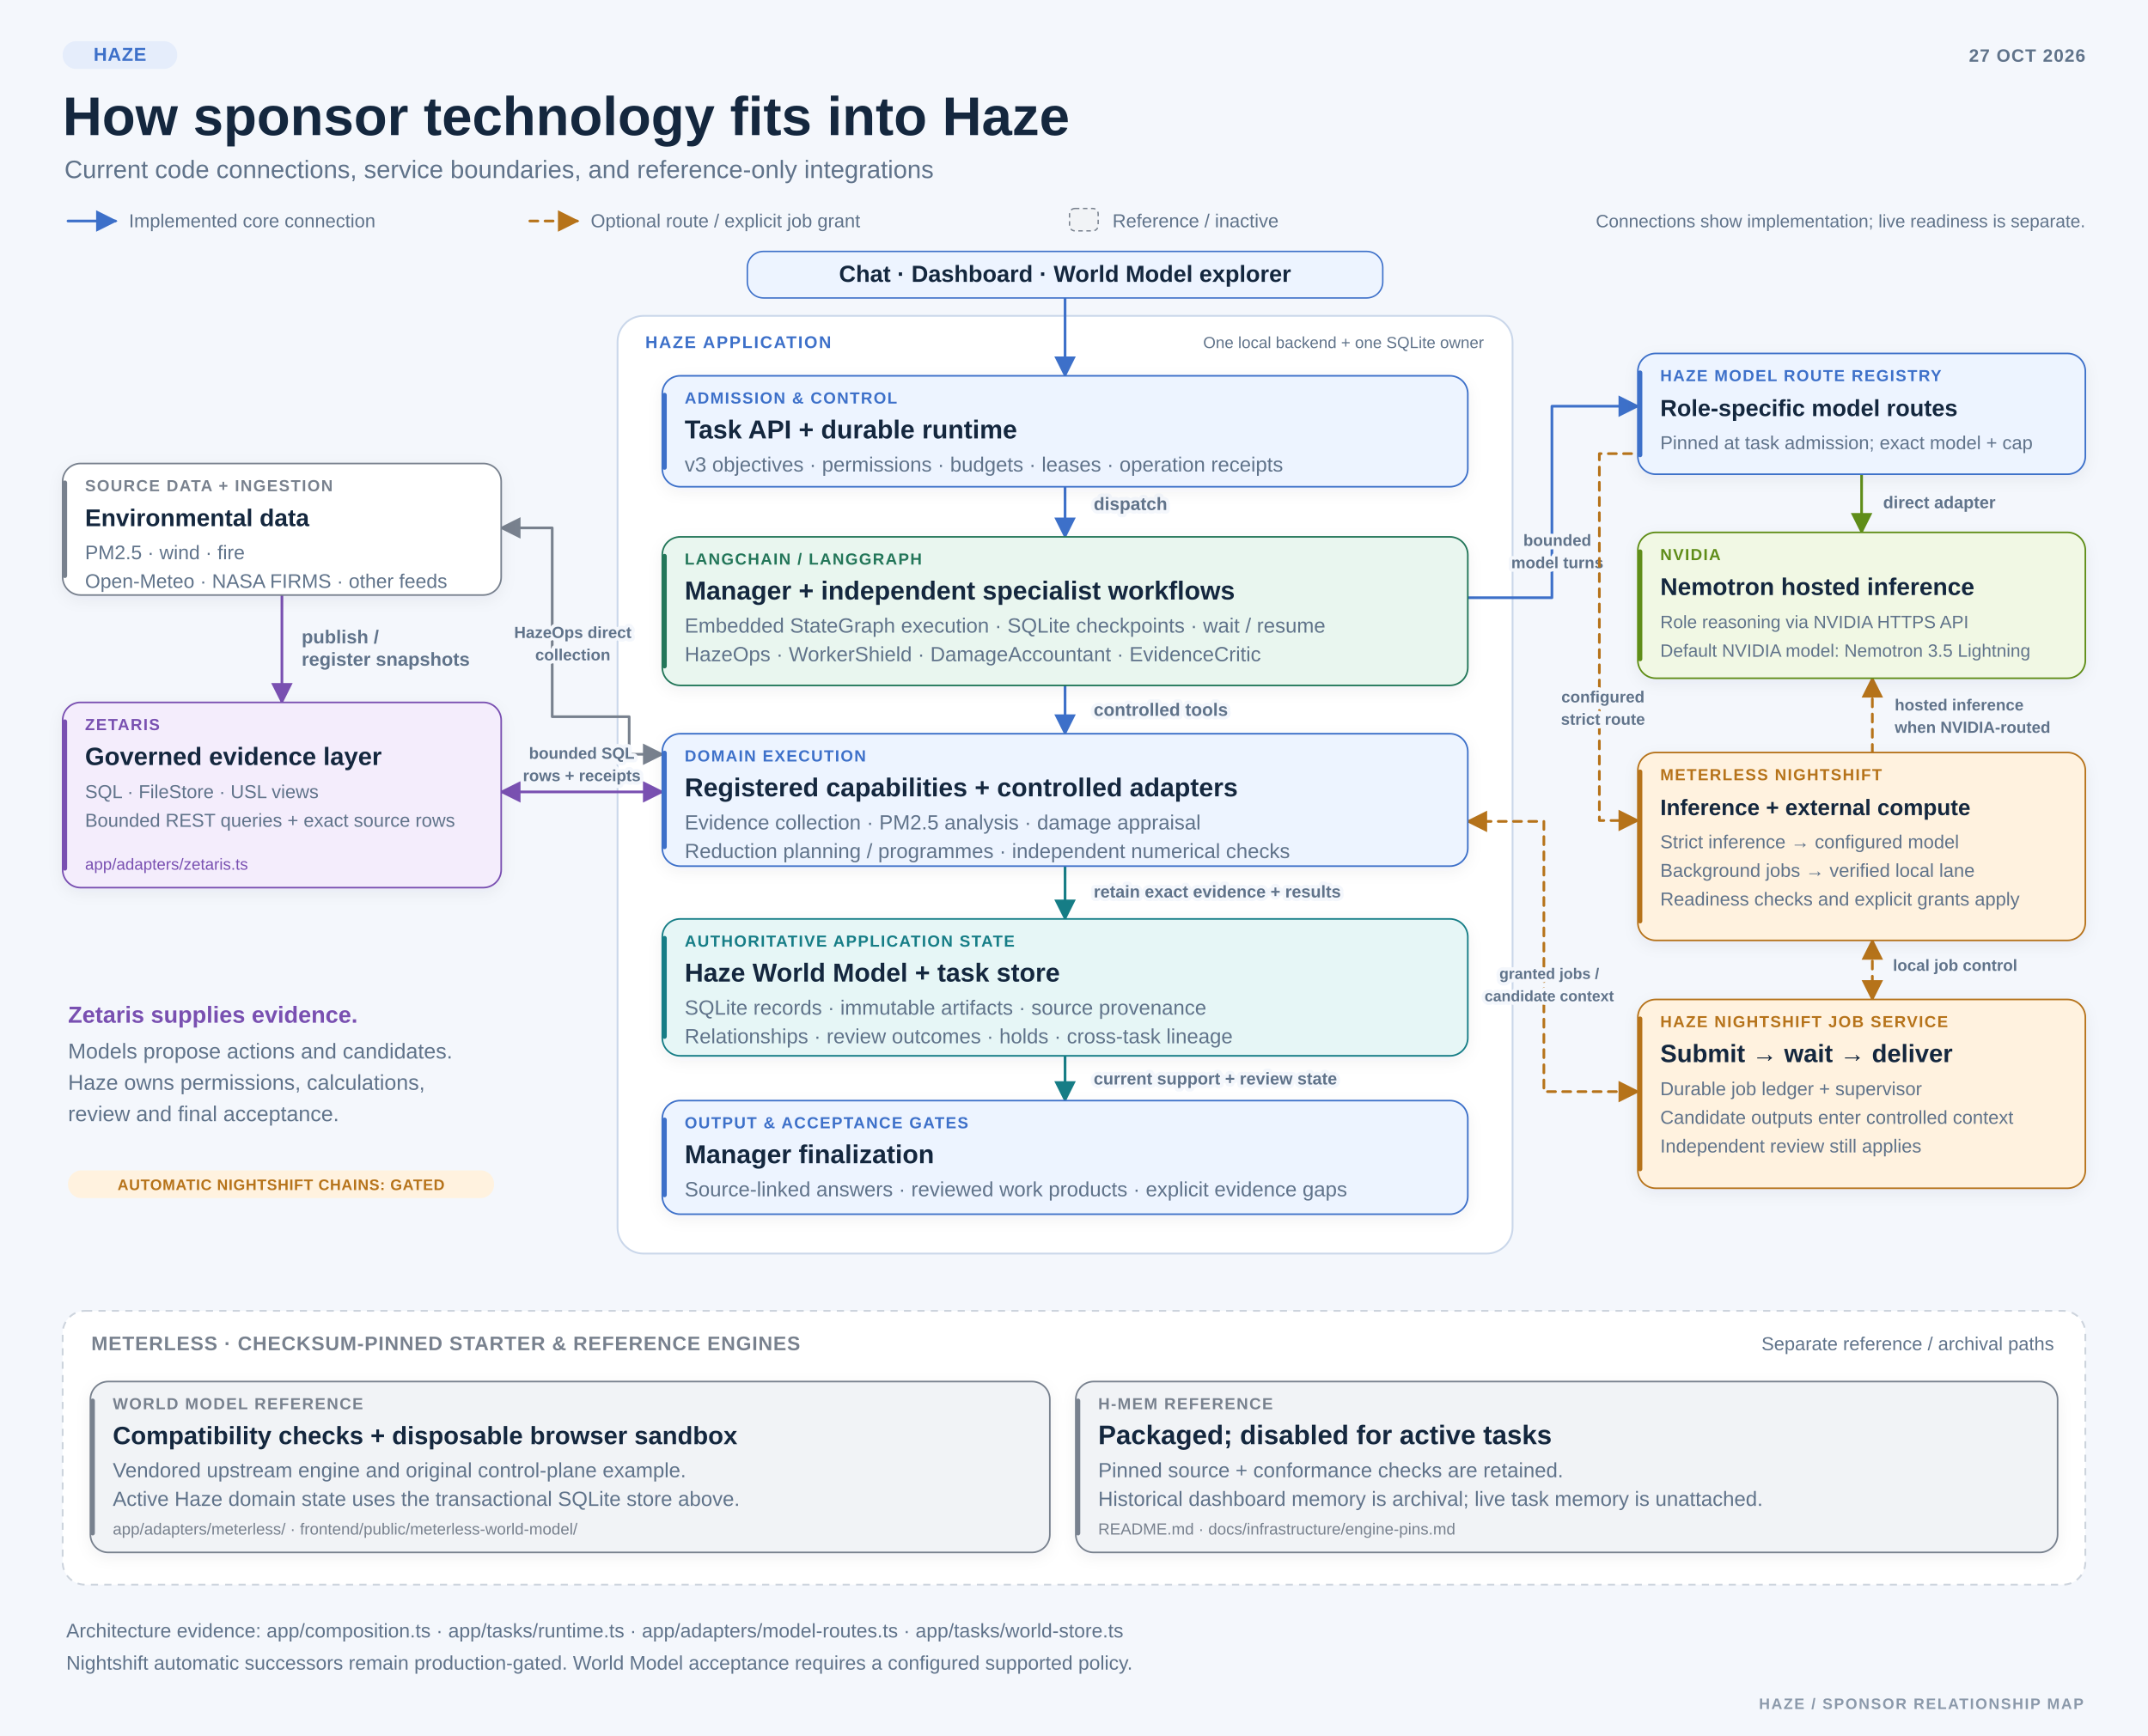
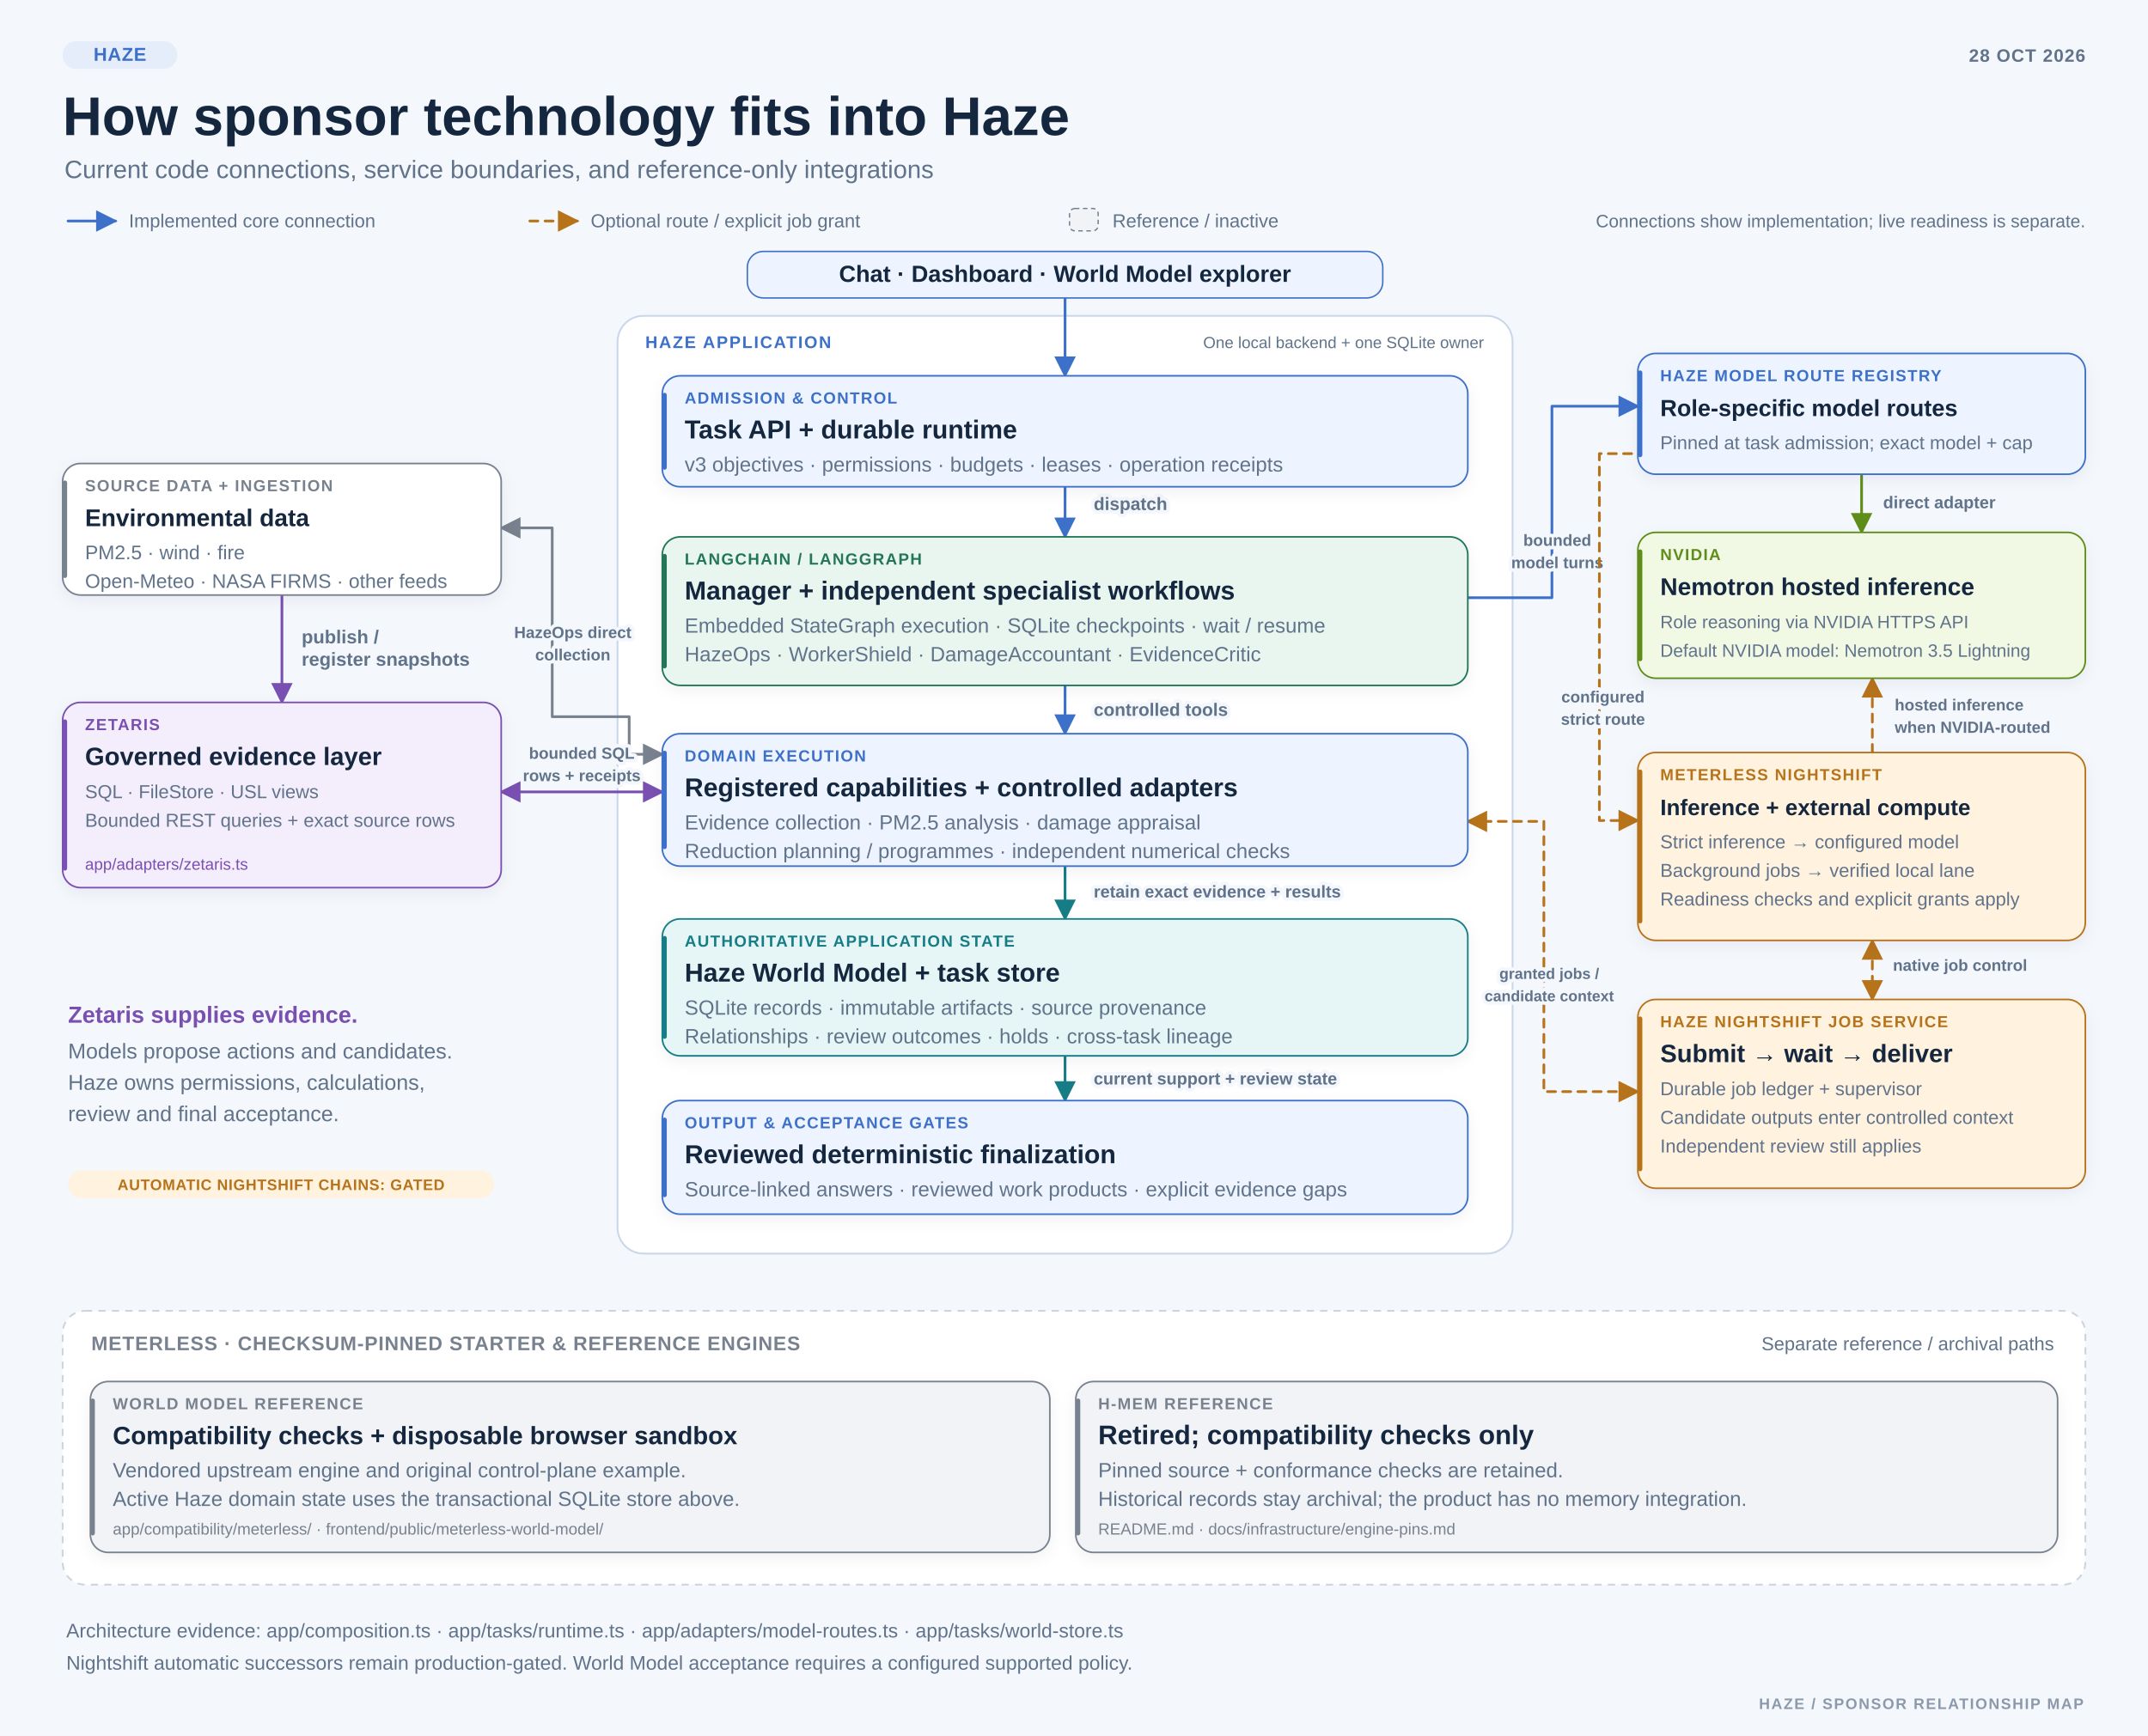
<svg xmlns="http://www.w3.org/2000/svg" width="2400" height="1940" viewBox="0 0 2400 1940">
  <defs>
    <filter id="shadow" x="-15%" y="-15%" width="130%" height="145%">
      <feDropShadow dx="0" dy="5" stdDeviation="8" flood-color="#16304e" flood-opacity=".055" />
    </filter>
    <marker id="arrow-7590ae" viewBox="0 0 10 10" refX="9" refY="5" markerWidth="8" markerHeight="8" orient="auto-start-reverse">
      <path d="M 0 0 L 10 5 L 0 10 z" fill="#7590ae" />
    </marker>
    <marker id="start-7590ae" viewBox="0 0 10 10" refX="1" refY="5" markerWidth="8" markerHeight="8" orient="auto">
      <path d="M 10 0 L 0 5 L 10 10 z" fill="#7590ae" />
    </marker>
    <marker id="arrow-3d70c9" viewBox="0 0 10 10" refX="9" refY="5" markerWidth="8" markerHeight="8" orient="auto-start-reverse">
      <path d="M 0 0 L 10 5 L 0 10 z" fill="#3d70c9" />
    </marker>
    <marker id="start-3d70c9" viewBox="0 0 10 10" refX="1" refY="5" markerWidth="8" markerHeight="8" orient="auto">
      <path d="M 10 0 L 0 5 L 10 10 z" fill="#3d70c9" />
    </marker>
    <marker id="arrow-237659" viewBox="0 0 10 10" refX="9" refY="5" markerWidth="8" markerHeight="8" orient="auto-start-reverse">
      <path d="M 0 0 L 10 5 L 0 10 z" fill="#237659" />
    </marker>
    <marker id="start-237659" viewBox="0 0 10 10" refX="1" refY="5" markerWidth="8" markerHeight="8" orient="auto">
      <path d="M 10 0 L 0 5 L 10 10 z" fill="#237659" />
    </marker>
    <marker id="arrow-5f8d19" viewBox="0 0 10 10" refX="9" refY="5" markerWidth="8" markerHeight="8" orient="auto-start-reverse">
      <path d="M 0 0 L 10 5 L 0 10 z" fill="#5f8d19" />
    </marker>
    <marker id="start-5f8d19" viewBox="0 0 10 10" refX="1" refY="5" markerWidth="8" markerHeight="8" orient="auto">
      <path d="M 10 0 L 0 5 L 10 10 z" fill="#5f8d19" />
    </marker>
    <marker id="arrow-b6731a" viewBox="0 0 10 10" refX="9" refY="5" markerWidth="8" markerHeight="8" orient="auto-start-reverse">
      <path d="M 0 0 L 10 5 L 0 10 z" fill="#b6731a" />
    </marker>
    <marker id="start-b6731a" viewBox="0 0 10 10" refX="1" refY="5" markerWidth="8" markerHeight="8" orient="auto">
      <path d="M 10 0 L 0 5 L 10 10 z" fill="#b6731a" />
    </marker>
    <marker id="arrow-7950b1" viewBox="0 0 10 10" refX="9" refY="5" markerWidth="8" markerHeight="8" orient="auto-start-reverse">
      <path d="M 0 0 L 10 5 L 0 10 z" fill="#7950b1" />
    </marker>
    <marker id="start-7950b1" viewBox="0 0 10 10" refX="1" refY="5" markerWidth="8" markerHeight="8" orient="auto">
      <path d="M 10 0 L 0 5 L 10 10 z" fill="#7950b1" />
    </marker>
    <marker id="arrow-167d86" viewBox="0 0 10 10" refX="9" refY="5" markerWidth="8" markerHeight="8" orient="auto-start-reverse">
      <path d="M 0 0 L 10 5 L 0 10 z" fill="#167d86" />
    </marker>
    <marker id="start-167d86" viewBox="0 0 10 10" refX="1" refY="5" markerWidth="8" markerHeight="8" orient="auto">
      <path d="M 10 0 L 0 5 L 10 10 z" fill="#167d86" />
    </marker>
    <marker id="arrow-78818e" viewBox="0 0 10 10" refX="9" refY="5" markerWidth="8" markerHeight="8" orient="auto-start-reverse">
      <path d="M 0 0 L 10 5 L 0 10 z" fill="#78818e" />
    </marker>
    <marker id="start-78818e" viewBox="0 0 10 10" refX="1" refY="5" markerWidth="8" markerHeight="8" orient="auto">
      <path d="M 10 0 L 0 5 L 10 10 z" fill="#78818e" />
    </marker>
  </defs>
  <g font-family="Segoe UI, Arial, sans-serif">
    <rect x="0" y="0" width="2400" height="1940" rx="0" fill="#f4f7fc" stroke="none" stroke-width="1.5" />
    <rect x="70" y="46" width="128" height="31" rx="15" fill="#e5edfb" stroke="none" stroke-width="1.5" />
    <text x="134" y="68" font-size="21" font-weight="700" fill="#3d70c9" text-anchor="middle" letter-spacing="0.6">HAZE</text>
    <text x="70" y="151" font-size="61" font-weight="750" fill="#14273e" text-anchor="start" letter-spacing="0">How sponsor technology fits into Haze</text>
    <text x="72" y="199" font-size="28" font-weight="400" fill="#60738a" text-anchor="start" letter-spacing="0">Current code connections, service boundaries, and reference-only integrations</text>
-     <text x="2330" y="69" font-size="20" font-weight="650" fill="#60738a" text-anchor="end" letter-spacing="1">27 OCT 2026</text>
+     <text x="2330" y="69" font-size="20" font-weight="650" fill="#60738a" text-anchor="end" letter-spacing="1">28 OCT 2026</text>
    <path d="M 76 247 L 129 247" fill="none" stroke="#3d70c9" stroke-width="3" stroke-linejoin="round" stroke-linecap="round" marker-end="url(#arrow-3d70c9)" />
    <text x="144" y="254" font-size="21" font-weight="400" fill="#60738a" text-anchor="start" letter-spacing="0">Implemented core connection</text>
    <path d="M 592 247 L 645 247" fill="none" stroke="#b6731a" stroke-width="3" stroke-linejoin="round" stroke-linecap="round" stroke-dasharray="9 8" marker-end="url(#arrow-b6731a)" />
    <text x="660" y="254" font-size="21" font-weight="400" fill="#60738a" text-anchor="start" letter-spacing="0">Optional route / explicit job grant</text>
    <rect x="1195" y="233" width="32" height="25" rx="6" fill="#f1f3f6" stroke="#78818e" stroke-width="1.5" stroke-dasharray="5 4" />
    <text x="1243" y="254" font-size="21" font-weight="400" fill="#60738a" text-anchor="start" letter-spacing="0">Reference / inactive</text>
    <text x="2330" y="254" font-size="20" font-weight="400" fill="#60738a" text-anchor="end" letter-spacing="0">Connections show implementation; live readiness is separate.</text>
    <rect x="690" y="353" width="1000" height="1048" rx="29" fill="#ffffff" stroke="#cad7ea" stroke-width="2" />
    <text x="721" y="389" font-size="19" font-weight="750" fill="#3d70c9" text-anchor="start" letter-spacing="1.6">HAZE APPLICATION</text>
    <text x="1658" y="389" font-size="18" font-weight="400" fill="#60738a" text-anchor="end" letter-spacing="0">One local backend + one SQLite owner</text>
    <path d="M 1190 333 L 1190 420" fill="none" stroke="#3d70c9" stroke-width="3" stroke-linejoin="round" stroke-linecap="round" marker-end="url(#arrow-3d70c9)" />
    <path d="M 1190 544 L 1190 600" fill="none" stroke="#3d70c9" stroke-width="3" stroke-linejoin="round" stroke-linecap="round" marker-end="url(#arrow-3d70c9)" />
    <path d="M 1190 766 L 1190 820" fill="none" stroke="#3d70c9" stroke-width="3" stroke-linejoin="round" stroke-linecap="round" marker-end="url(#arrow-3d70c9)" />
    <path d="M 1190 968 L 1190 1027" fill="none" stroke="#167d86" stroke-width="3" stroke-linejoin="round" stroke-linecap="round" marker-end="url(#arrow-167d86)" />
    <path d="M 1190 1180 L 1190 1230" fill="none" stroke="#167d86" stroke-width="3" stroke-linejoin="round" stroke-linecap="round" marker-end="url(#arrow-167d86)" />
    <text x="1222" y="570" text-anchor="start" font-size="20" font-weight="600" fill="#60738a" stroke="#f4f7fc" stroke-width="8" paint-order="stroke" stroke-linejoin="round">dispatch</text>
    <text x="1222" y="800" text-anchor="start" font-size="20" font-weight="600" fill="#60738a" stroke="#f4f7fc" stroke-width="8" paint-order="stroke" stroke-linejoin="round">controlled tools</text>
    <text x="1222" y="1003" text-anchor="start" font-size="19" font-weight="600" fill="#60738a" stroke="#f4f7fc" stroke-width="8" paint-order="stroke" stroke-linejoin="round">retain exact evidence + results</text>
    <text x="1222" y="1212" text-anchor="start" font-size="19" font-weight="600" fill="#60738a" stroke="#f4f7fc" stroke-width="8" paint-order="stroke" stroke-linejoin="round">current support + review state</text>
    <path d="M 1640 668 L 1734 668 L 1734 454 L 1830 454" fill="none" stroke="#3d70c9" stroke-width="3" stroke-linejoin="round" stroke-linecap="round" marker-end="url(#arrow-3d70c9)" />
    <text x="1740" y="610" text-anchor="middle" font-size="18" font-weight="600" fill="#60738a" stroke="#f4f7fc" stroke-width="8" paint-order="stroke" stroke-linejoin="round">bounded</text>
    <text x="1740" y="635" text-anchor="middle" font-size="18" font-weight="600" fill="#60738a" stroke="#f4f7fc" stroke-width="8" paint-order="stroke" stroke-linejoin="round">model turns</text>
    <path d="M 2080 530 L 2080 595" fill="none" stroke="#5f8d19" stroke-width="3" stroke-linejoin="round" stroke-linecap="round" marker-end="url(#arrow-5f8d19)" />
    <text x="2104" y="568" text-anchor="start" font-size="19" font-weight="600" fill="#60738a" stroke="#f4f7fc" stroke-width="8" paint-order="stroke" stroke-linejoin="round">direct adapter</text>
    <path d="M 1840 507 L 1787 507 L 1787 917 L 1830 917" fill="none" stroke="#b6731a" stroke-width="3" stroke-linejoin="round" stroke-linecap="round" stroke-dasharray="9 8" marker-end="url(#arrow-b6731a)" />
    <text x="1791" y="785" text-anchor="middle" font-size="18" font-weight="600" fill="#60738a" stroke="#f4f7fc" stroke-width="8" paint-order="stroke" stroke-linejoin="round">configured</text>
    <text x="1791" y="810" text-anchor="middle" font-size="18" font-weight="600" fill="#60738a" stroke="#f4f7fc" stroke-width="8" paint-order="stroke" stroke-linejoin="round">strict route</text>
    <path d="M 2092 841 L 2092 758" fill="none" stroke="#b6731a" stroke-width="3" stroke-linejoin="round" stroke-linecap="round" stroke-dasharray="9 8" marker-end="url(#arrow-b6731a)" />
    <text x="2117" y="794" text-anchor="start" font-size="18" font-weight="600" fill="#60738a" stroke="#f4f7fc" stroke-width="8" paint-order="stroke" stroke-linejoin="round">hosted inference</text>
    <text x="2117" y="819" text-anchor="start" font-size="18" font-weight="600" fill="#60738a" stroke="#f4f7fc" stroke-width="8" paint-order="stroke" stroke-linejoin="round">when NVIDIA-routed</text>
    <path d="M 560 590 L 617 590 L 617 801 L 703 801 L 703 843 L 740 843" fill="none" stroke="#78818e" stroke-width="3" stroke-linejoin="round" stroke-linecap="round" marker-end="url(#arrow-78818e)" marker-start="url(#start-78818e)" />
    <text x="640" y="713" text-anchor="middle" font-size="18" font-weight="600" fill="#60738a" stroke="#f4f7fc" stroke-width="8" paint-order="stroke" stroke-linejoin="round">HazeOps direct</text>
    <text x="640" y="738" text-anchor="middle" font-size="18" font-weight="600" fill="#60738a" stroke="#f4f7fc" stroke-width="8" paint-order="stroke" stroke-linejoin="round">collection</text>
    <path d="M 315 665 L 315 785" fill="none" stroke="#7950b1" stroke-width="3" stroke-linejoin="round" stroke-linecap="round" marker-end="url(#arrow-7950b1)" />
    <text x="337" y="719" text-anchor="start" font-size="21" font-weight="600" fill="#60738a" stroke="#f4f7fc" stroke-width="8" paint-order="stroke" stroke-linejoin="round">publish /</text>
    <text x="337" y="744" text-anchor="start" font-size="21" font-weight="600" fill="#60738a" stroke="#f4f7fc" stroke-width="8" paint-order="stroke" stroke-linejoin="round">register snapshots</text>
    <path d="M 560 885 L 740 885" fill="none" stroke="#7950b1" stroke-width="3" stroke-linejoin="round" stroke-linecap="round" marker-end="url(#arrow-7950b1)" marker-start="url(#start-7950b1)" />
    <text x="650" y="848" text-anchor="middle" font-size="18" font-weight="600" fill="#60738a" stroke="#f4f7fc" stroke-width="8" paint-order="stroke" stroke-linejoin="round">bounded SQL</text>
    <text x="650" y="873" text-anchor="middle" font-size="18" font-weight="600" fill="#60738a" stroke="#f4f7fc" stroke-width="8" paint-order="stroke" stroke-linejoin="round">rows + receipts</text>
    <path d="M 1640 918 L 1725 918 L 1725 1220 L 1830 1220" fill="none" stroke="#b6731a" stroke-width="3" stroke-linejoin="round" stroke-linecap="round" stroke-dasharray="9 8" marker-end="url(#arrow-b6731a)" marker-start="url(#start-b6731a)" />
    <text x="1731" y="1094" text-anchor="middle" font-size="17" font-weight="600" fill="#60738a" stroke="#f4f7fc" stroke-width="8" paint-order="stroke" stroke-linejoin="round">granted jobs /</text>
    <text x="1731" y="1119" text-anchor="middle" font-size="17" font-weight="600" fill="#60738a" stroke="#f4f7fc" stroke-width="8" paint-order="stroke" stroke-linejoin="round">candidate context</text>
    <path d="M 2092 1117 L 2092 1051" fill="none" stroke="#b6731a" stroke-width="3" stroke-linejoin="round" stroke-linecap="round" stroke-dasharray="9 8" marker-end="url(#arrow-b6731a)" marker-start="url(#start-b6731a)" />
-     <text x="2115" y="1085" text-anchor="start" font-size="18" font-weight="600" fill="#60738a" stroke="#f4f7fc" stroke-width="8" paint-order="stroke" stroke-linejoin="round">local job control</text>
+     <text x="2115" y="1085" text-anchor="start" font-size="18" font-weight="600" fill="#60738a" stroke="#f4f7fc" stroke-width="8" paint-order="stroke" stroke-linejoin="round">native job control</text>
    <rect x="835" y="281" width="710" height="52" rx="18" fill="#edf4ff" stroke="#3d70c9" stroke-width="1.6" />
    <text x="1190" y="315" font-size="26" font-weight="650" fill="#14273e" text-anchor="middle" letter-spacing="0">Chat · Dashboard · World Model explorer</text>
    <rect x="740" y="420" width="900" height="124" rx="20" fill="#edf4ff" stroke="#3d70c9" stroke-width="1.8" filter="url(#shadow)" />
    <rect x="740" y="439" width="5" height="86" rx="2.5" fill="#3d70c9" />
    <text x="765" y="451" font-size="18" font-weight="700" fill="#3d70c9" text-anchor="start" letter-spacing="1.3">ADMISSION &amp; CONTROL</text>
    <text x="765" y="490" font-size="29" font-weight="700" fill="#14273e" text-anchor="start" letter-spacing="0">Task API + durable runtime</text>
    <text x="765" y="527" font-size="23" font-weight="400" fill="#60738a" text-anchor="start" letter-spacing="0">v3 objectives · permissions · budgets · leases · operation receipts</text>
    <rect x="740" y="600" width="900" height="166" rx="20" fill="#e9f6ef" stroke="#237659" stroke-width="1.8" filter="url(#shadow)" />
    <rect x="740" y="619" width="5" height="128" rx="2.5" fill="#237659" />
    <text x="765" y="631" font-size="18" font-weight="700" fill="#237659" text-anchor="start" letter-spacing="1.3">LANGCHAIN / LANGGRAPH</text>
    <text x="765" y="670" font-size="29" font-weight="700" fill="#14273e" text-anchor="start" letter-spacing="0">Manager + independent specialist workflows</text>
    <text x="765" y="707" font-size="23" font-weight="400" fill="#60738a" text-anchor="start" letter-spacing="0">Embedded StateGraph execution · SQLite checkpoints · wait / resume</text>
    <text x="765" y="739" font-size="23" font-weight="400" fill="#60738a" text-anchor="start" letter-spacing="0">HazeOps · WorkerShield · DamageAccountant · EvidenceCritic</text>
    <rect x="740" y="820" width="900" height="148" rx="20" fill="#edf4ff" stroke="#3d70c9" stroke-width="1.8" filter="url(#shadow)" />
    <rect x="740" y="839" width="5" height="110" rx="2.5" fill="#3d70c9" />
    <text x="765" y="851" font-size="18" font-weight="700" fill="#3d70c9" text-anchor="start" letter-spacing="1.3">DOMAIN EXECUTION</text>
    <text x="765" y="890" font-size="29" font-weight="700" fill="#14273e" text-anchor="start" letter-spacing="0">Registered capabilities + controlled adapters</text>
    <text x="765" y="927" font-size="23" font-weight="400" fill="#60738a" text-anchor="start" letter-spacing="0">Evidence collection · PM2.5 analysis · damage appraisal</text>
    <text x="765" y="959" font-size="23" font-weight="400" fill="#60738a" text-anchor="start" letter-spacing="0">Reduction planning / programmes · independent numerical checks</text>
    <rect x="740" y="1027" width="900" height="153" rx="20" fill="#e6f6f6" stroke="#167d86" stroke-width="1.8" filter="url(#shadow)" />
    <rect x="740" y="1046" width="5" height="115" rx="2.5" fill="#167d86" />
    <text x="765" y="1058" font-size="18" font-weight="700" fill="#167d86" text-anchor="start" letter-spacing="1.3">AUTHORITATIVE APPLICATION STATE</text>
    <text x="765" y="1097" font-size="29" font-weight="700" fill="#14273e" text-anchor="start" letter-spacing="0">Haze World Model + task store</text>
    <text x="765" y="1134" font-size="23" font-weight="400" fill="#60738a" text-anchor="start" letter-spacing="0">SQLite records · immutable artifacts · source provenance</text>
    <text x="765" y="1166" font-size="23" font-weight="400" fill="#60738a" text-anchor="start" letter-spacing="0">Relationships · review outcomes · holds · cross-task lineage</text>
    <rect x="740" y="1230" width="900" height="127" rx="20" fill="#edf4ff" stroke="#3d70c9" stroke-width="1.8" filter="url(#shadow)" />
    <rect x="740" y="1249" width="5" height="89" rx="2.5" fill="#3d70c9" />
    <text x="765" y="1261" font-size="18" font-weight="700" fill="#3d70c9" text-anchor="start" letter-spacing="1.3">OUTPUT &amp; ACCEPTANCE GATES</text>
-     <text x="765" y="1300" font-size="29" font-weight="700" fill="#14273e" text-anchor="start" letter-spacing="0">Manager finalization</text>
+     <text x="765" y="1300" font-size="29" font-weight="700" fill="#14273e" text-anchor="start" letter-spacing="0">Reviewed deterministic finalization</text>
    <text x="765" y="1337" font-size="23" font-weight="400" fill="#60738a" text-anchor="start" letter-spacing="0">Source-linked answers · reviewed work products · explicit evidence gaps</text>
    <rect x="70" y="518" width="490" height="147" rx="20" fill="#ffffff" stroke="#78818e" stroke-width="1.8" filter="url(#shadow)" />
    <rect x="70" y="537" width="5" height="109" rx="2.5" fill="#78818e" />
    <text x="95" y="549" font-size="18" font-weight="700" fill="#78818e" text-anchor="start" letter-spacing="1.3">SOURCE DATA + INGESTION</text>
    <text x="95" y="588" font-size="27" font-weight="700" fill="#14273e" text-anchor="start" letter-spacing="0">Environmental data</text>
    <text x="95" y="625" font-size="22" font-weight="400" fill="#60738a" text-anchor="start" letter-spacing="0">PM2.5 · wind · fire</text>
    <text x="95" y="657" font-size="22" font-weight="400" fill="#60738a" text-anchor="start" letter-spacing="0">Open-Meteo · NASA FIRMS · other feeds</text>
    <rect x="70" y="785" width="490" height="207" rx="20" fill="#f4edfc" stroke="#7950b1" stroke-width="1.8" filter="url(#shadow)" />
    <rect x="70" y="804" width="5" height="169" rx="2.5" fill="#7950b1" />
    <text x="95" y="816" font-size="18" font-weight="700" fill="#7950b1" text-anchor="start" letter-spacing="1.3">ZETARIS</text>
    <text x="95" y="855" font-size="28" font-weight="700" fill="#14273e" text-anchor="start" letter-spacing="0">Governed evidence layer</text>
    <text x="95" y="892" font-size="21" font-weight="400" fill="#60738a" text-anchor="start" letter-spacing="0">SQL · FileStore · USL views</text>
    <text x="95" y="924" font-size="21" font-weight="400" fill="#60738a" text-anchor="start" letter-spacing="0">Bounded REST queries + exact source rows</text>
    <text x="95" y="972" font-size="18" font-weight="400" fill="#7950b1" text-anchor="start" letter-spacing="0">app/adapters/zetaris.ts</text>
    <rect x="1830" y="395" width="500" height="135" rx="20" fill="#edf4ff" stroke="#3d70c9" stroke-width="1.8" filter="url(#shadow)" />
    <rect x="1830" y="414" width="5" height="97" rx="2.5" fill="#3d70c9" />
    <text x="1855" y="426" font-size="18" font-weight="700" fill="#3d70c9" text-anchor="start" letter-spacing="1.3">HAZE MODEL ROUTE REGISTRY</text>
    <text x="1855" y="465" font-size="26" font-weight="700" fill="#14273e" text-anchor="start" letter-spacing="0">Role-specific model routes</text>
    <text x="1855" y="502" font-size="21" font-weight="400" fill="#60738a" text-anchor="start" letter-spacing="0">Pinned at task admission; exact model + cap</text>
    <rect x="1830" y="595" width="500" height="163" rx="20" fill="#f1f8e4" stroke="#5f8d19" stroke-width="1.8" filter="url(#shadow)" />
    <rect x="1830" y="614" width="5" height="125" rx="2.5" fill="#5f8d19" />
    <text x="1855" y="626" font-size="18" font-weight="700" fill="#5f8d19" text-anchor="start" letter-spacing="1.3">NVIDIA</text>
    <text x="1855" y="665" font-size="27" font-weight="700" fill="#14273e" text-anchor="start" letter-spacing="0">Nemotron hosted inference</text>
    <text x="1855" y="702" font-size="20" font-weight="400" fill="#60738a" text-anchor="start" letter-spacing="0">Role reasoning via NVIDIA HTTPS API</text>
    <text x="1855" y="734" font-size="20" font-weight="400" fill="#60738a" text-anchor="start" letter-spacing="0">Default NVIDIA model: Nemotron 3.5 Lightning</text>
    <rect x="1830" y="841" width="500" height="210" rx="20" fill="#fff2df" stroke="#b6731a" stroke-width="1.8" filter="url(#shadow)" />
    <rect x="1830" y="860" width="5" height="172" rx="2.5" fill="#b6731a" />
    <text x="1855" y="872" font-size="18" font-weight="700" fill="#b6731a" text-anchor="start" letter-spacing="1.3">METERLESS NIGHTSHIFT</text>
    <text x="1855" y="911" font-size="25" font-weight="700" fill="#14273e" text-anchor="start" letter-spacing="0">Inference + external compute</text>
    <text x="1855" y="948" font-size="21" font-weight="400" fill="#60738a" text-anchor="start" letter-spacing="0">Strict inference → configured model</text>
    <text x="1855" y="980" font-size="21" font-weight="400" fill="#60738a" text-anchor="start" letter-spacing="0">Background jobs → verified local lane</text>
    <text x="1855" y="1012" font-size="21" font-weight="400" fill="#60738a" text-anchor="start" letter-spacing="0">Readiness checks and explicit grants apply</text>
    <rect x="1830" y="1117" width="500" height="211" rx="20" fill="#fff2df" stroke="#b6731a" stroke-width="1.8" filter="url(#shadow)" />
    <rect x="1830" y="1136" width="5" height="173" rx="2.5" fill="#b6731a" />
    <text x="1855" y="1148" font-size="18" font-weight="700" fill="#b6731a" text-anchor="start" letter-spacing="1.3">HAZE NIGHTSHIFT JOB SERVICE</text>
    <text x="1855" y="1187" font-size="28" font-weight="700" fill="#14273e" text-anchor="start" letter-spacing="0">Submit → wait → deliver</text>
    <text x="1855" y="1224" font-size="21" font-weight="400" fill="#60738a" text-anchor="start" letter-spacing="0">Durable job ledger + supervisor</text>
    <text x="1855" y="1256" font-size="21" font-weight="400" fill="#60738a" text-anchor="start" letter-spacing="0">Candidate outputs enter controlled context</text>
    <text x="1855" y="1288" font-size="21" font-weight="400" fill="#60738a" text-anchor="start" letter-spacing="0">Independent review still applies</text>
    <text x="76" y="1143" font-size="26" font-weight="700" fill="#7950b1" text-anchor="start" letter-spacing="0">Zetaris supplies evidence.</text>
    <text x="76" y="1183" font-size="24" font-weight="400" fill="#60738a" text-anchor="start" letter-spacing="0">Models propose actions and candidates.</text>
    <text x="76" y="1218" font-size="24" font-weight="400" fill="#60738a" text-anchor="start" letter-spacing="0">Haze owns permissions, calculations,</text>
    <text x="76" y="1253" font-size="24" font-weight="400" fill="#60738a" text-anchor="start" letter-spacing="0">review and final acceptance.</text>
    <rect x="76" y="1308" width="476" height="31" rx="15" fill="#fff2df" stroke="none" stroke-width="1.5" />
    <text x="314" y="1330" font-size="17" font-weight="700" fill="#b6731a" text-anchor="middle" letter-spacing="0.6">AUTOMATIC NIGHTSHIFT CHAINS: GATED</text>
    <rect x="70" y="1465" width="2260" height="306" rx="25" fill="#ffffff" stroke="#cdd4dd" stroke-width="2" stroke-dasharray="8 7" />
    <text x="102" y="1509" font-size="22" font-weight="750" fill="#78818e" text-anchor="start" letter-spacing="0.8">METERLESS · CHECKSUM-PINNED STARTER &amp; REFERENCE ENGINES</text>
    <text x="2295" y="1509" font-size="21" font-weight="400" fill="#60738a" text-anchor="end" letter-spacing="0">Separate reference / archival paths</text>
    <rect x="101" y="1544" width="1072" height="191" rx="20" fill="#f1f3f6" stroke="#78818e" stroke-width="1.8" filter="url(#shadow)" />
    <rect x="101" y="1563" width="5" height="153" rx="2.5" fill="#78818e" />
    <text x="126" y="1575" font-size="18" font-weight="700" fill="#78818e" text-anchor="start" letter-spacing="1.3">WORLD MODEL REFERENCE</text>
    <text x="126" y="1614" font-size="28" font-weight="700" fill="#14273e" text-anchor="start" letter-spacing="0">Compatibility checks + disposable browser sandbox</text>
    <text x="126" y="1651" font-size="23" font-weight="400" fill="#60738a" text-anchor="start" letter-spacing="0">Vendored upstream engine and original control-plane example.</text>
    <text x="126" y="1683" font-size="23" font-weight="400" fill="#60738a" text-anchor="start" letter-spacing="0">Active Haze domain state uses the transactional SQLite store above.</text>
-     <text x="126" y="1715" font-size="18" font-weight="400" fill="#78818e" text-anchor="start" letter-spacing="0">app/adapters/meterless/   ·   frontend/public/meterless-world-model/</text>
+     <text x="126" y="1715" font-size="18" font-weight="400" fill="#78818e" text-anchor="start" letter-spacing="0">app/compatibility/meterless/   ·   frontend/public/meterless-world-model/</text>
    <rect x="1202" y="1544" width="1097" height="191" rx="20" fill="#f1f3f6" stroke="#78818e" stroke-width="1.8" filter="url(#shadow)" />
    <rect x="1202" y="1563" width="5" height="153" rx="2.5" fill="#78818e" />
    <text x="1227" y="1575" font-size="18" font-weight="700" fill="#78818e" text-anchor="start" letter-spacing="1.3">H-MEM REFERENCE</text>
-     <text x="1227" y="1614" font-size="30" font-weight="700" fill="#14273e" text-anchor="start" letter-spacing="0">Packaged; disabled for active tasks</text>
+     <text x="1227" y="1614" font-size="30" font-weight="700" fill="#14273e" text-anchor="start" letter-spacing="0">Retired; compatibility checks only</text>
    <text x="1227" y="1651" font-size="23" font-weight="400" fill="#60738a" text-anchor="start" letter-spacing="0">Pinned source + conformance checks are retained.</text>
-     <text x="1227" y="1683" font-size="23" font-weight="400" fill="#60738a" text-anchor="start" letter-spacing="0">Historical dashboard memory is archival; live task memory is unattached.</text>
+     <text x="1227" y="1683" font-size="23" font-weight="400" fill="#60738a" text-anchor="start" letter-spacing="0">Historical records stay archival; the product has no memory integration.</text>
    <text x="1227" y="1715" font-size="18" font-weight="400" fill="#78818e" text-anchor="start" letter-spacing="0">README.md   ·   docs/infrastructure/engine-pins.md</text>
    <text x="74" y="1830" font-size="22" font-weight="400" fill="#60738a" text-anchor="start" letter-spacing="0">Architecture evidence: app/composition.ts · app/tasks/runtime.ts · app/adapters/model-routes.ts · app/tasks/world-store.ts</text>
    <text x="74" y="1866" font-size="22" font-weight="400" fill="#60738a" text-anchor="start" letter-spacing="0">Nightshift automatic successors remain production-gated. World Model acceptance requires a configured supported policy.</text>
    <text x="2328" y="1910" font-size="17" font-weight="650" fill="#8b99aa" text-anchor="end" letter-spacing="1.5">HAZE / SPONSOR RELATIONSHIP MAP</text>
  </g>
</svg>
